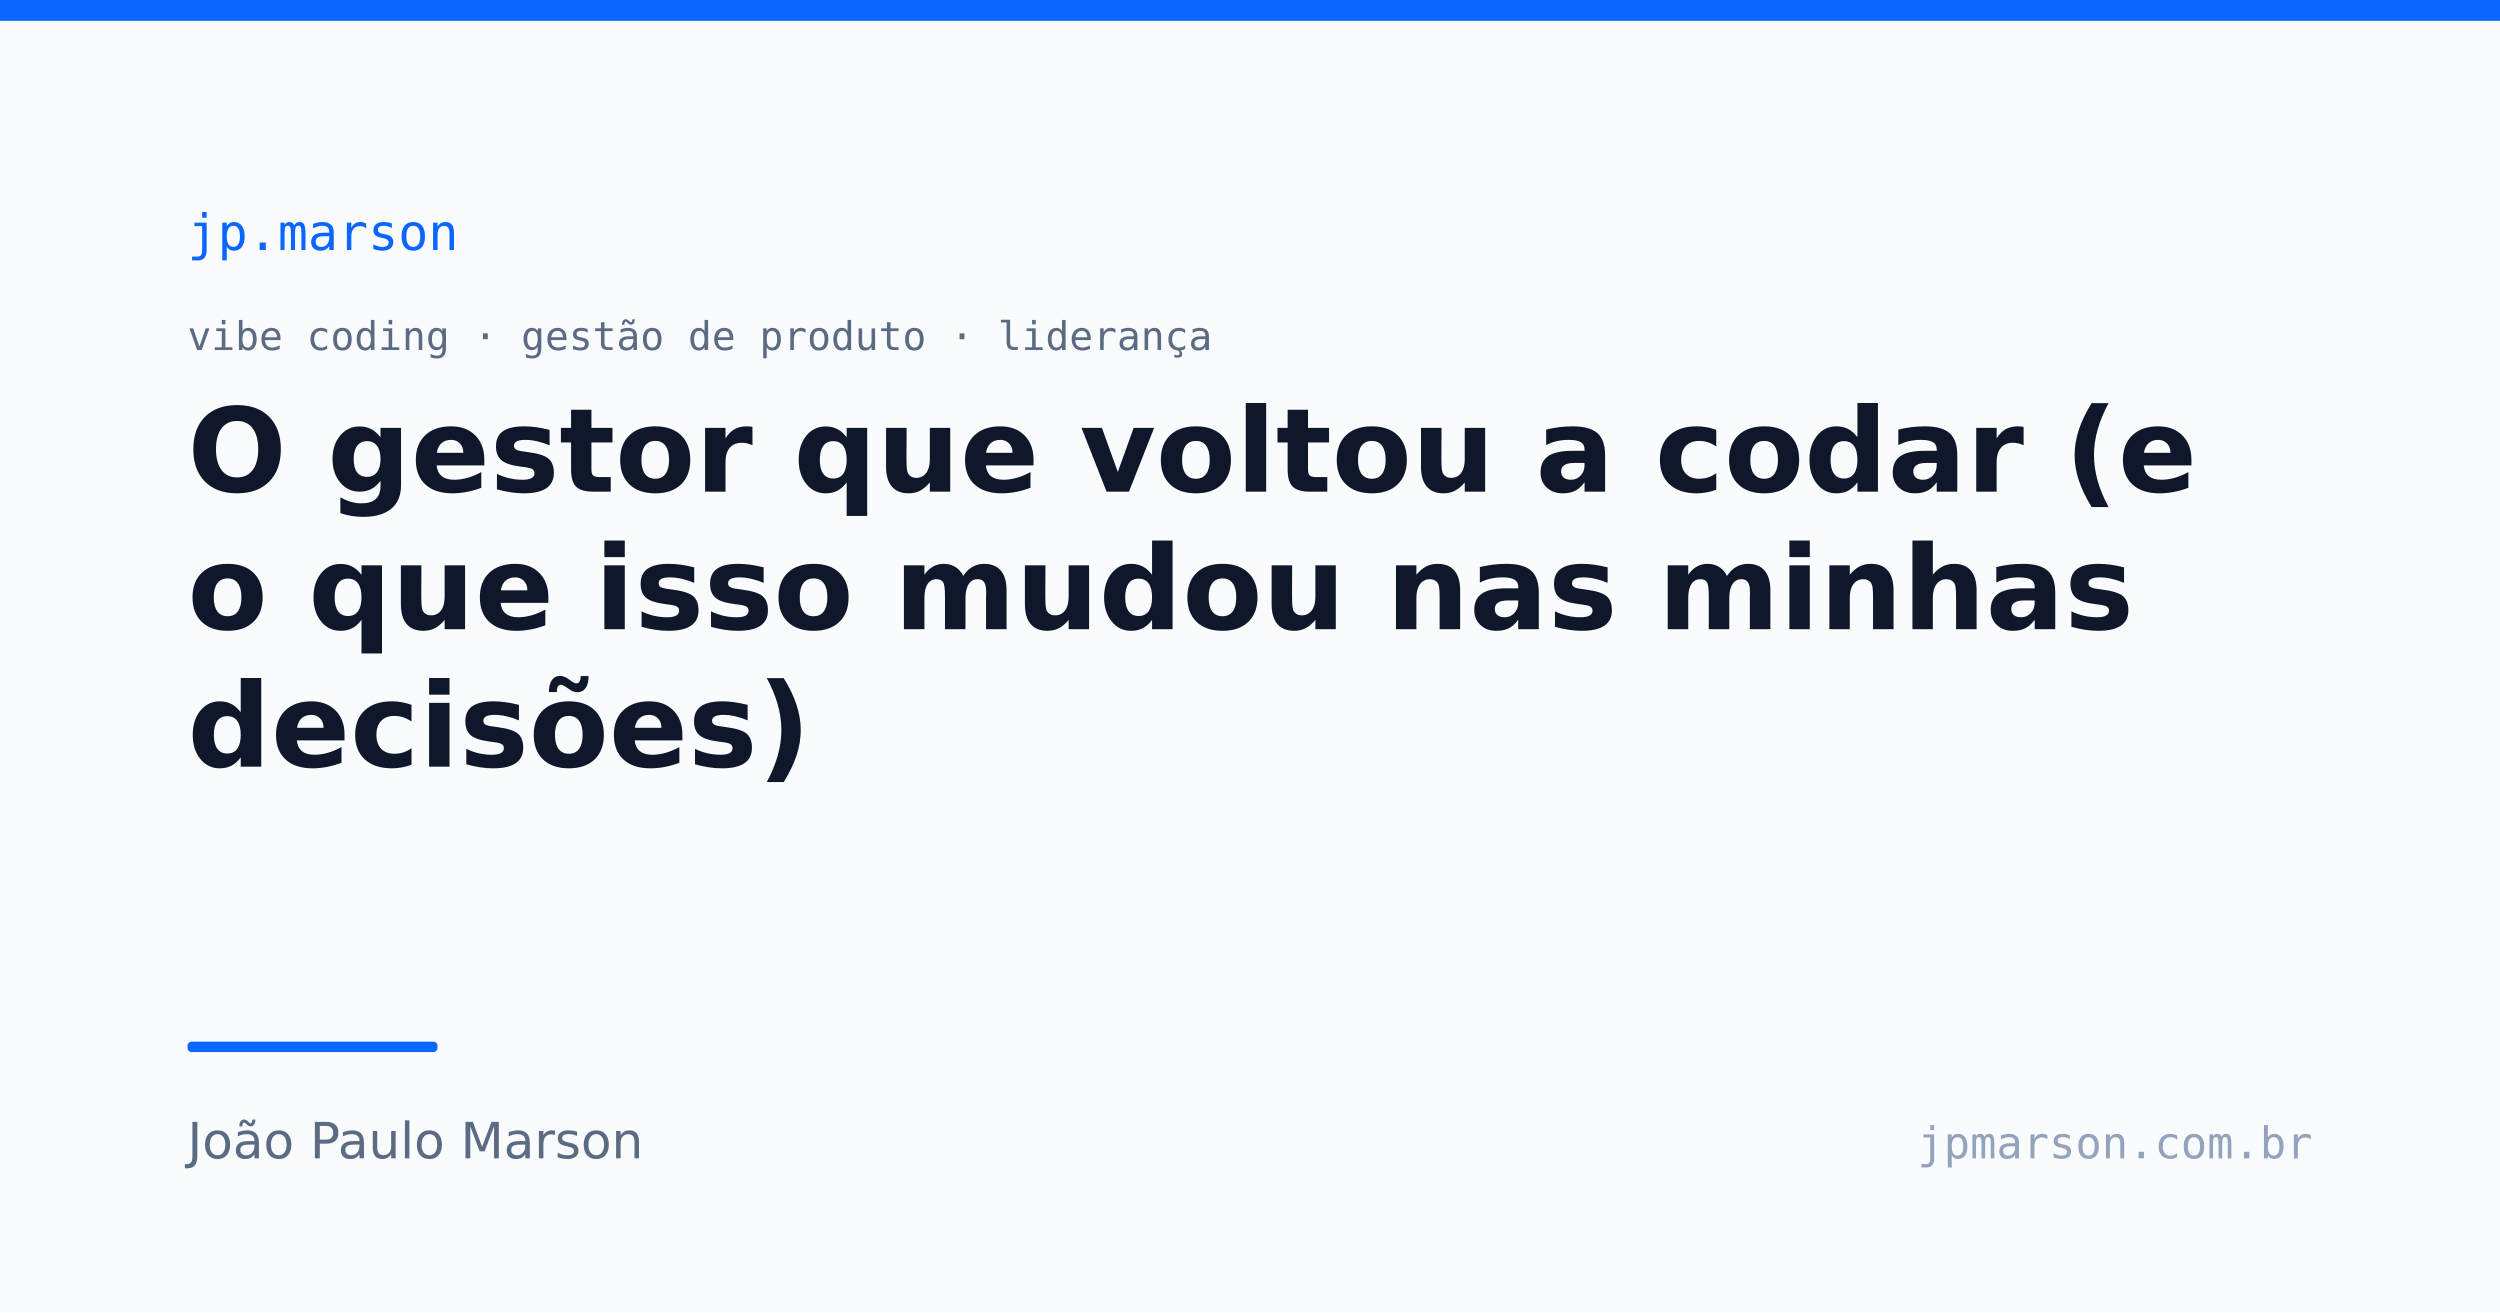
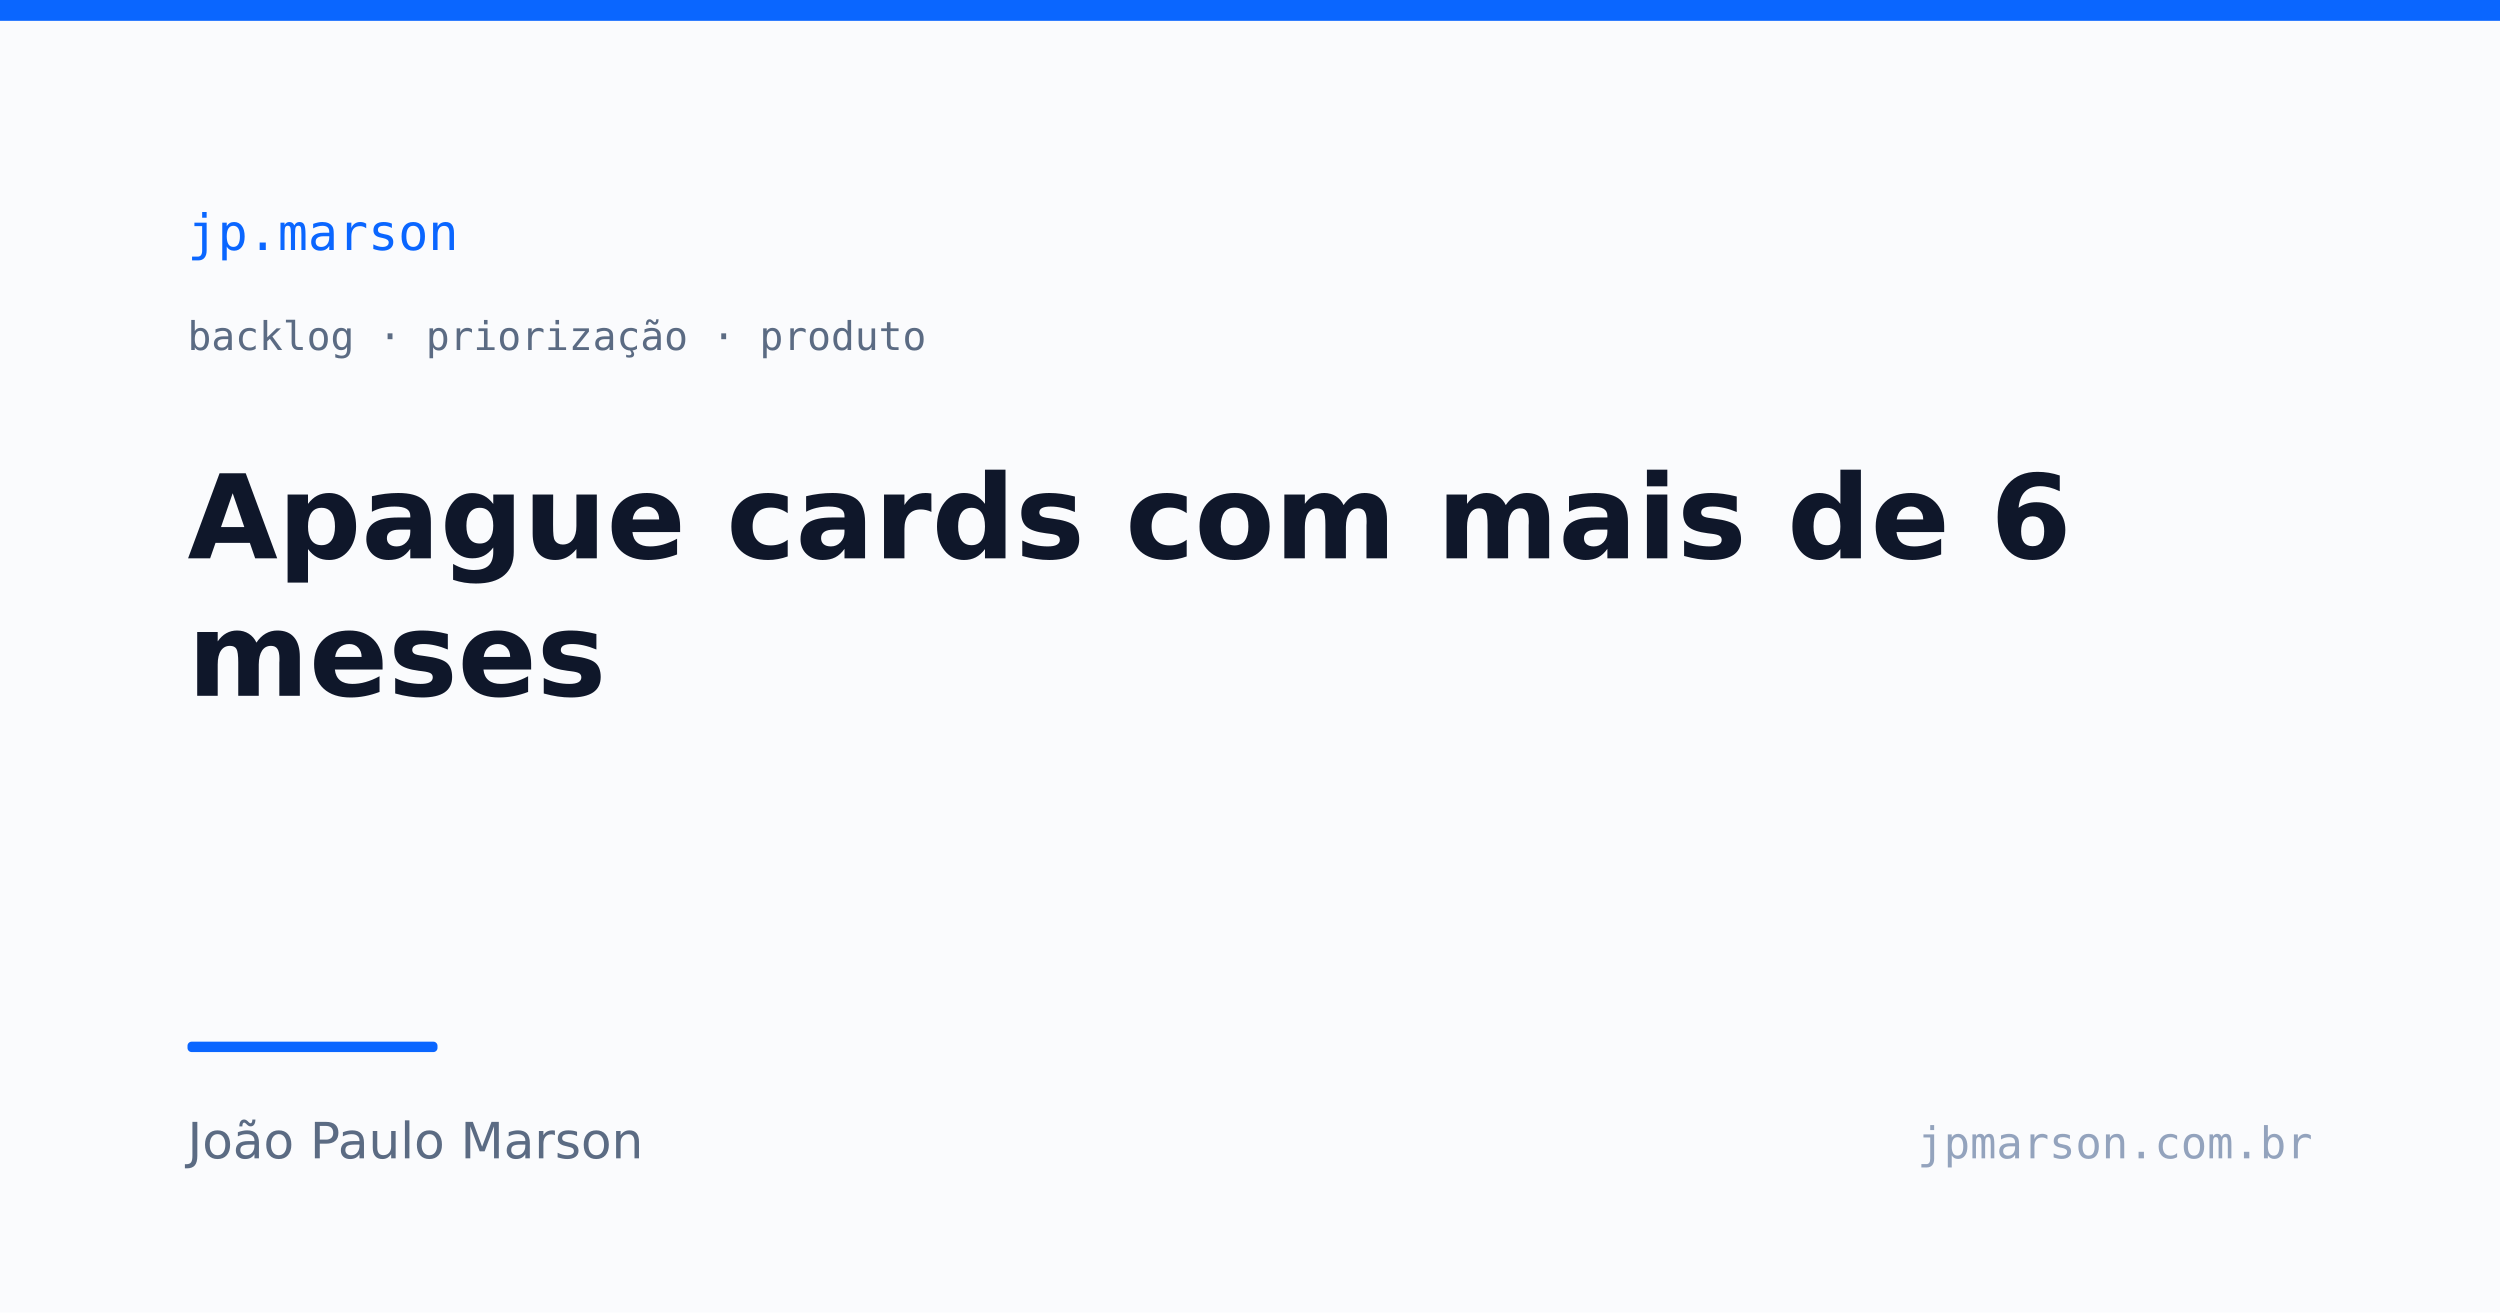
<svg xmlns="http://www.w3.org/2000/svg" width="1200" height="630" viewBox="0 0 1200 630">
  <rect width="1200" height="630" fill="#fafbfd" />
  <rect x="0" y="0" width="1200" height="10" fill="#0a66ff" />
  <text x="90" y="120" font-family="DejaVu Sans Mono, monospace" font-size="24" fill="#0a66ff">jp.marson</text>
-   <text x="90" y="168" font-family="DejaVu Sans Mono, monospace" font-size="19" fill="#5b6b83">vibe coding · gestão de produto · liderança</text>
-   <text x="90" y="236" font-family="DejaVu Sans, sans-serif" font-size="56" font-weight="bold" fill="#0f172a">O gestor que voltou a codar (e</text>
-   <text x="90" y="302" font-family="DejaVu Sans, sans-serif" font-size="56" font-weight="bold" fill="#0f172a">o que isso mudou nas minhas</text>
-   <text x="90" y="368" font-family="DejaVu Sans, sans-serif" font-size="56" font-weight="bold" fill="#0f172a">decisões)</text>
+   <text x="90" y="168" font-family="DejaVu Sans Mono, monospace" font-size="19" fill="#5b6b83">backlog · priorização · produto</text>
+   <text x="90" y="268" font-family="DejaVu Sans, sans-serif" font-size="56" font-weight="bold" fill="#0f172a">Apague cards com mais de 6</text>
+   <text x="90" y="334" font-family="DejaVu Sans, sans-serif" font-size="56" font-weight="bold" fill="#0f172a">meses</text>
  <rect x="90" y="500" width="120" height="5" rx="2" fill="#0a66ff" />
  <text x="90" y="556" font-family="DejaVu Sans, sans-serif" font-size="24" fill="#5b6b83">João Paulo Marson</text>
  <text x="1110" y="556" font-family="DejaVu Sans Mono, monospace" font-size="21" fill="#93a3bd" text-anchor="end">jpmarson.com.br</text>
</svg>
